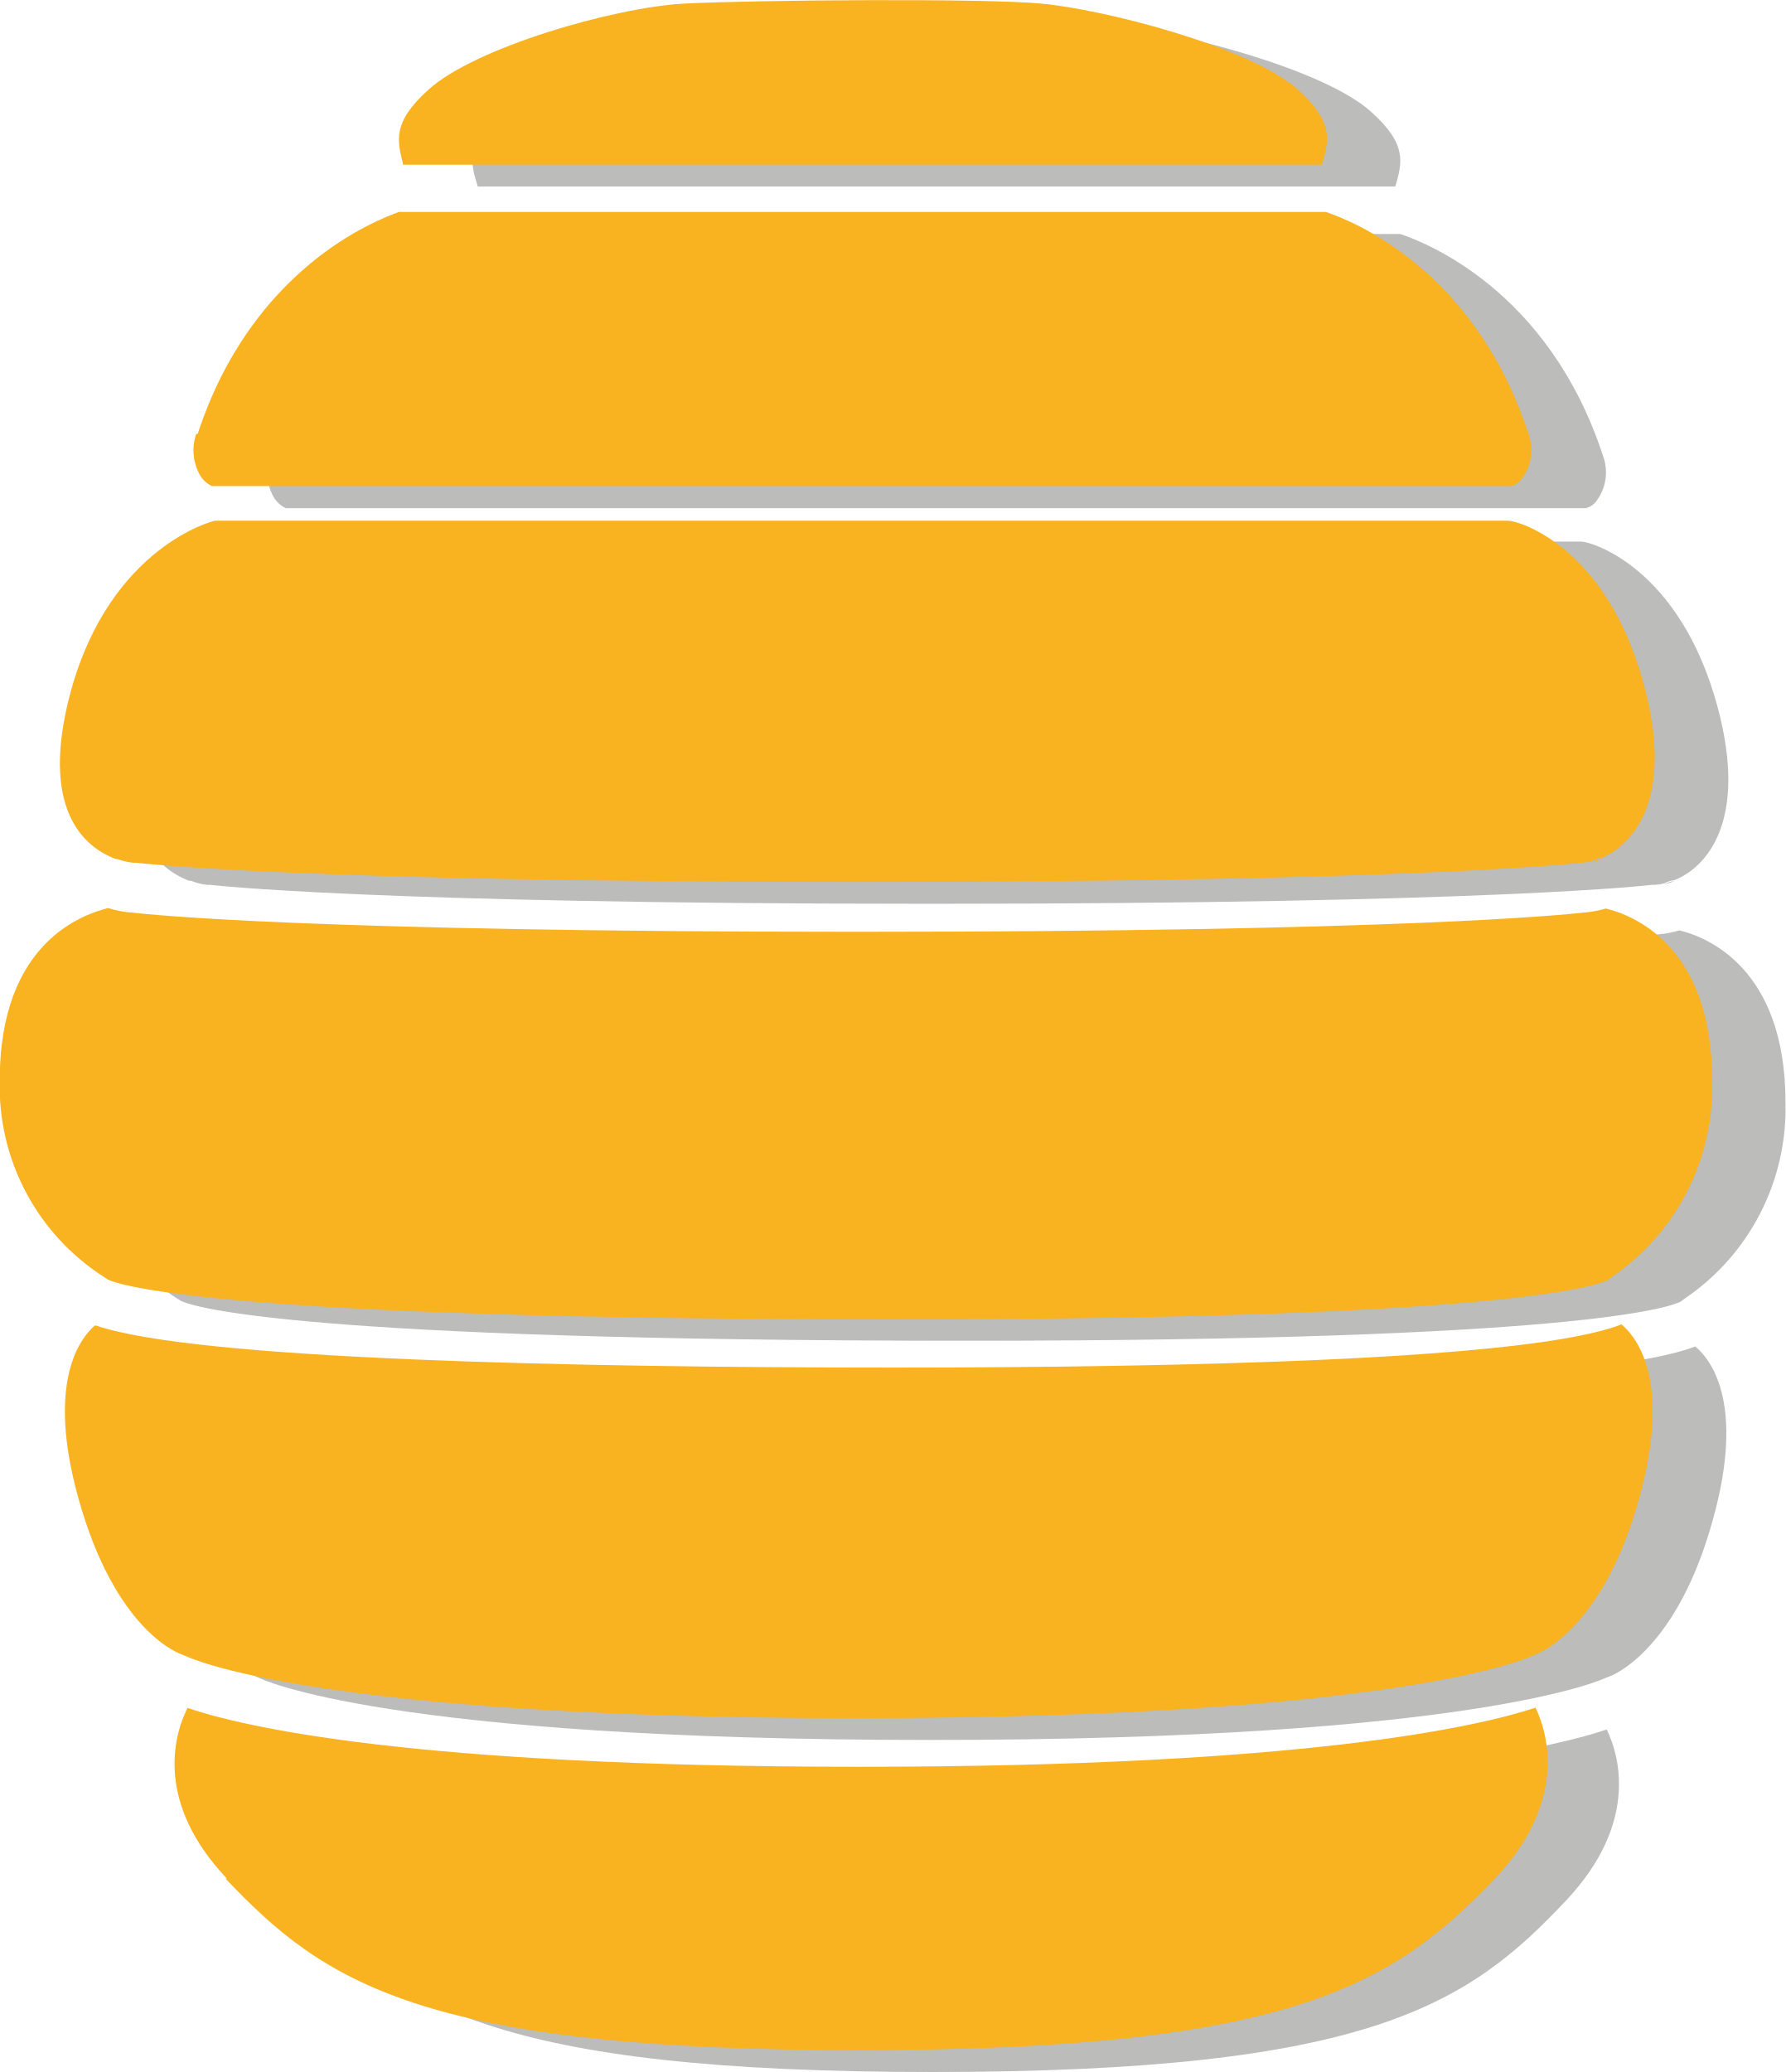
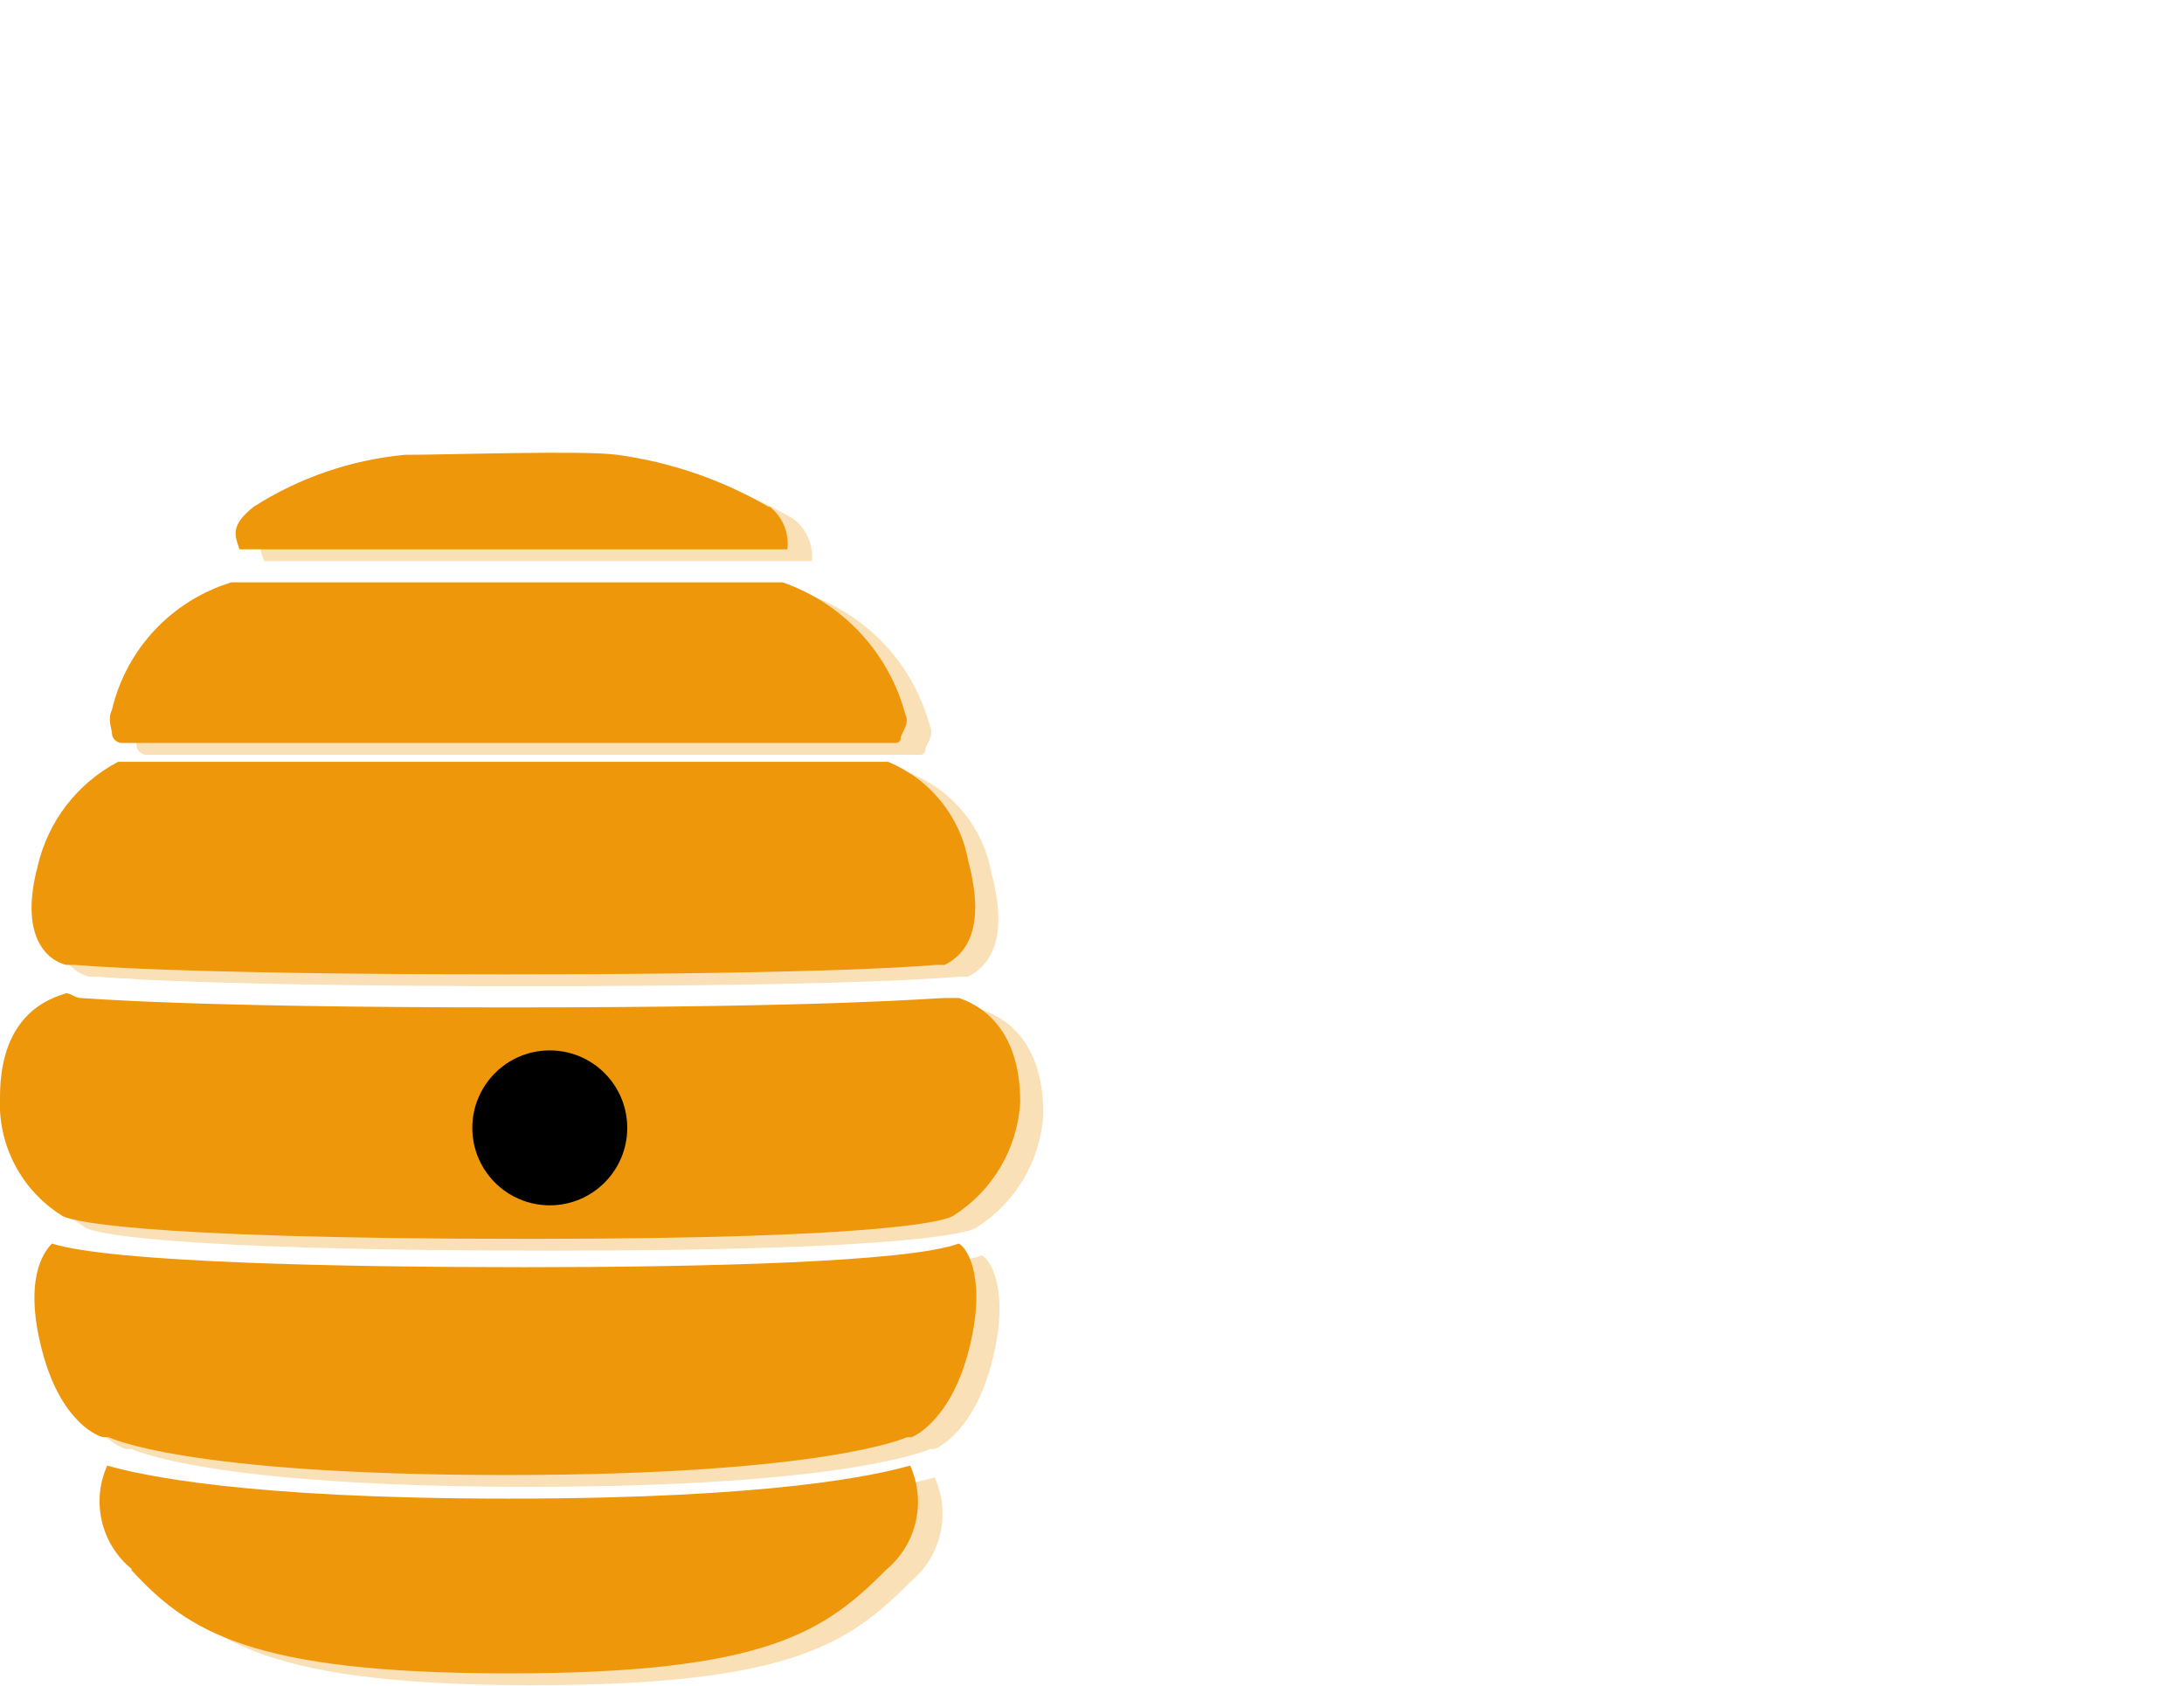
- <svg xmlns="http://www.w3.org/2000/svg" id="Layer_1" data-name="Layer 1" viewBox="0 0 75.22 87.3">
+ <svg xmlns="http://www.w3.org/2000/svg" id="Layer_1" data-name="Layer 1" viewBox="0 0 46.24 35.68">
  <defs>
-     <style>.cls-1{fill:#1d1d1b;opacity:0.3;}.cls-2{fill:#f9b220;}</style>
+     <style>.cls-1,.cls-2{fill:#ee970a;}.cls-1{opacity:0.3;}</style>
  </defs>
-   <path class="cls-1" d="M84.83,61.9c-.49.25-4.47,1.65-30.09,1.65-28.39,0-32.61-1.44-33.11-1.68a.57.57,0,0,0-.13-.08,9.54,9.54,0,0,1-4.4-8.29c0-5.89,3.6-7,4.55-7.26a4,4,0,0,0,1,.19c.73.09,7.49.81,30.54.81s29.93-.73,30.65-.81a4.2,4.2,0,0,0,.93-.17c1.09.26,4.47,1.53,4.47,7.24A9.67,9.67,0,0,1,85,61.77,1.37,1.37,0,0,0,84.83,61.9ZM20.1,37.08c-1.35,5,.56,6.59,1.88,7.09l.08,0a2.47,2.47,0,0,0,.66.17h.13c.06,0,6.56.8,30.34.8s30.37-.79,30.44-.8h.12a1.81,1.81,0,0,0,.38-.06,1.2,1.2,0,0,1,.44-.14c1.3-.52,3.13-2.43,1.8-7.33-1.59-5.84-5.31-6.93-5.73-6.93H26.15C26.08,29.92,21.76,31,20.1,37.08Zm1,26.75c-.67.59-2.13,2.57-.53,7.78s4.16,6.06,4.19,6.07l.2.09s5.2,2.6,28.24,2.6,28.42-2.59,28.47-2.62l.19-.07s2.61-.93,4.17-6.07c1.63-5.33.07-7.27-.59-7.82-3.83,1.48-18.43,1.81-30.74,1.81C41.3,65.6,25.34,65.28,21.14,63.83Zm4.28-37.56a2.14,2.14,0,0,0,.1,1.62,1.19,1.19,0,0,0,.57.58H80.83a.8.8,0,0,0,.5-.38,2,2,0,0,0,.22-1.83c-2.29-7-7.52-9-8.54-9.34H35.1s-1.12,0-1.18,0C32.9,17.29,27.71,19.28,25.42,26.27Zm1.24,60.86c4.13,4.37,8.23,7.23,26.68,7.23S75.89,91.5,80,87.13c3-3.19,2.29-6,1.71-7.2-2.33.78-9.6,2.49-28.5,2.49s-26-1.69-28.3-2.48C24.38,81.18,23.67,84,26.66,87.13ZM71.78,11.77c-2-1.81-8.16-3.39-10.84-3.64-2.45-.22-12.07-.15-15,0S37.13,10,35.14,11.77c-1.53,1.38-1.31,2.15-1,3.15H72.8C73.09,13.92,73.32,13.15,71.78,11.77ZM84.42,44.24l.14-.06a1.21,1.21,0,0,0-.43.14Z" transform="translate(-14.01 -7.06)" />
-   <path class="cls-2" d="M81.75,61c-.5.24-4.48,1.65-30.09,1.65-28.4,0-32.61-1.44-33.11-1.68l-.13-.09A9.52,9.52,0,0,1,14,52.57c0-5.89,3.6-7,4.56-7.25a4.4,4.4,0,0,0,1,.19c.72.08,7.48.81,30.54.81s29.92-.73,30.64-.81a4.62,4.62,0,0,0,.93-.17c1.09.26,4.48,1.52,4.48,7.23a9.67,9.67,0,0,1-4.21,8.28ZM17,36.16c-1.36,5,.56,6.59,1.88,7.09,0,0,.05,0,.07,0a2.65,2.65,0,0,0,.67.16h.12c.07,0,6.56.81,30.34.81s30.38-.8,30.44-.8h.13l.38-.06a.91.91,0,0,1,.43-.14c1.3-.52,3.14-2.43,1.81-7.33C81.7,30.08,78,29,77.56,29H23.07C23,29,18.68,30.09,17,36.16Zm1,26.75c-.67.59-2.13,2.56-.54,7.78s4.17,6.06,4.19,6.07l.2.08s5.2,2.61,28.24,2.61,28.42-2.6,28.48-2.62l.18-.08s2.62-.92,4.18-6.06c1.62-5.34.06-7.28-.6-7.83C78.56,64.35,64,64.68,51.66,64.68,38.22,64.68,22.26,64.35,18.06,62.91Zm4.28-37.57a2.11,2.11,0,0,0,.1,1.63,1.15,1.15,0,0,0,.56.57l54.75,0a.87.87,0,0,0,.49-.38,2,2,0,0,0,.23-1.83c-2.29-7-7.52-9-8.54-9.34,0,0-1.09,0-1.12,0H32s-1.11,0-1.18,0C29.81,16.36,24.63,18.36,22.34,25.34Zm1.23,60.87c4.14,4.36,8.23,7.23,26.69,7.23S72.8,90.57,77,86.21c3-3.19,2.28-6,1.71-7.2-2.33.77-9.61,2.49-28.51,2.49s-26-1.7-28.29-2.48C21.29,80.26,20.59,83.06,23.57,86.21ZM68.7,10.84c-2-1.8-8.16-3.39-10.84-3.63-2.46-.23-12.07-.15-15,0S34,9.06,32.05,10.85C30.52,12.23,30.75,13,31,14H69.71C70,13,70.24,12.22,68.7,10.84ZM81.34,43.32l.14-.06a1,1,0,0,0-.44.14Z" transform="translate(-14.01 -7.06)" />
+   <path class="cls-1" d="M61.32,75.05c-.1.1-1.3.5-9,.5-8.5,0-9.8-.4-9.9-.5h0a2.79,2.79,0,0,1-1.3-2.5c0-1.8,1.1-2.1,1.4-2.2.1,0,.2.1.3.1s2.2.2,9.1.2,9-.2,9.2-.2h.3c.3.1,1.3.5,1.3,2.2a3.05,3.05,0,0,1-1.4,2.4Zm-19.4-7.4c-.4,1.5.2,2,.6,2.1h.2s2,.2,9.1.2,9.1-.2,9.1-.2h.2c.4-.2.9-.7.5-2.2a2.8,2.8,0,0,0-1.7-2.1H43.62A3.34,3.34,0,0,0,41.92,67.65Zm.3,8c-.2.2-.6.8-.2,2.3s1.2,1.8,1.3,1.8h.1s1.6.8,8.4.8,8.5-.8,8.5-.8h.1s.8-.3,1.2-1.8,0-2.2-.2-2.3c-1.1.4-5.5.5-9.2.5C48.32,76.15,43.52,76.05,42.22,75.65Zm1.3-11.3c-.1.2,0,.4,0,.5s.1.2.2.2h16.4a.1.1,0,0,0,.1-.1c0-.1.2-.3.1-.5a4.07,4.07,0,0,0-2.6-2.8H46A3.71,3.71,0,0,0,43.52,64.35Zm.4,18.2c1.2,1.3,2.5,2.2,8,2.2s6.7-.9,8-2.2a1.87,1.87,0,0,0,.5-2.2c-.7.2-2.9.7-8.5.7s-7.8-.5-8.5-.7A1.85,1.85,0,0,0,43.92,82.55Zm13.5-22.5a8.69,8.69,0,0,0-3.2-1.1c-.7-.1-3.6,0-4.5,0a7.2,7.2,0,0,0-3.2,1.1c-.5.4-.4.6-.3.9h11.6A1,1,0,0,0,57.42,60.05Zm3.8,9.7Z" transform="translate(-40.63 -49.07)" />
+   <path class="cls-2" d="M60.83,74.8c-.1.1-1.3.5-9,.5-8.5,0-9.8-.4-9.9-.5h0a2.79,2.79,0,0,1-1.3-2.5c0-1.8,1.1-2.1,1.4-2.2.1,0,.2.1.3.1s2.2.2,9.1.2,9-.2,9.2-.2h.3c.3.1,1.3.5,1.3,2.2a3.05,3.05,0,0,1-1.4,2.4Zm-19.4-7.4c-.4,1.5.2,2,.6,2.1h.2s2,.2,9.1.2,9.1-.2,9.1-.2h.2c.4-.2.9-.7.5-2.2a2.8,2.8,0,0,0-1.7-2.1H43.13A3.34,3.34,0,0,0,41.43,67.4Zm.3,8c-.2.2-.6.8-.2,2.3s1.2,1.8,1.3,1.8h.1s1.6.8,8.4.8,8.5-.8,8.5-.8h.1s.8-.3,1.2-1.8,0-2.2-.2-2.3c-1.1.4-5.5.5-9.2.5C47.83,75.9,43,75.8,41.73,75.4ZM43,64.1c-.1.2,0,.4,0,.5s.1.2.2.2h16.4a.1.1,0,0,0,.1-.1c0-.1.2-.3.1-.5a4.07,4.07,0,0,0-2.6-2.8H45.53A3.71,3.71,0,0,0,43,64.1Zm.4,18.2c1.2,1.3,2.5,2.2,8,2.2s6.7-.9,8-2.2a1.87,1.87,0,0,0,.5-2.2c-.7.2-2.9.7-8.5.7s-7.8-.5-8.5-.7A1.85,1.85,0,0,0,43.43,82.3Zm13.5-22.5a8.69,8.69,0,0,0-3.2-1.1c-.7-.1-3.6,0-4.5,0A7.2,7.2,0,0,0,46,59.8c-.5.4-.4.6-.3.9h11.6A1,1,0,0,0,56.93,59.8Zm3.8,9.7Z" transform="translate(-40.63 -49.07)" />
+   <text x="-40.63" y="-49.07" />
+   <circle cx="11.64" cy="23.88" r="1.64" />
</svg>
